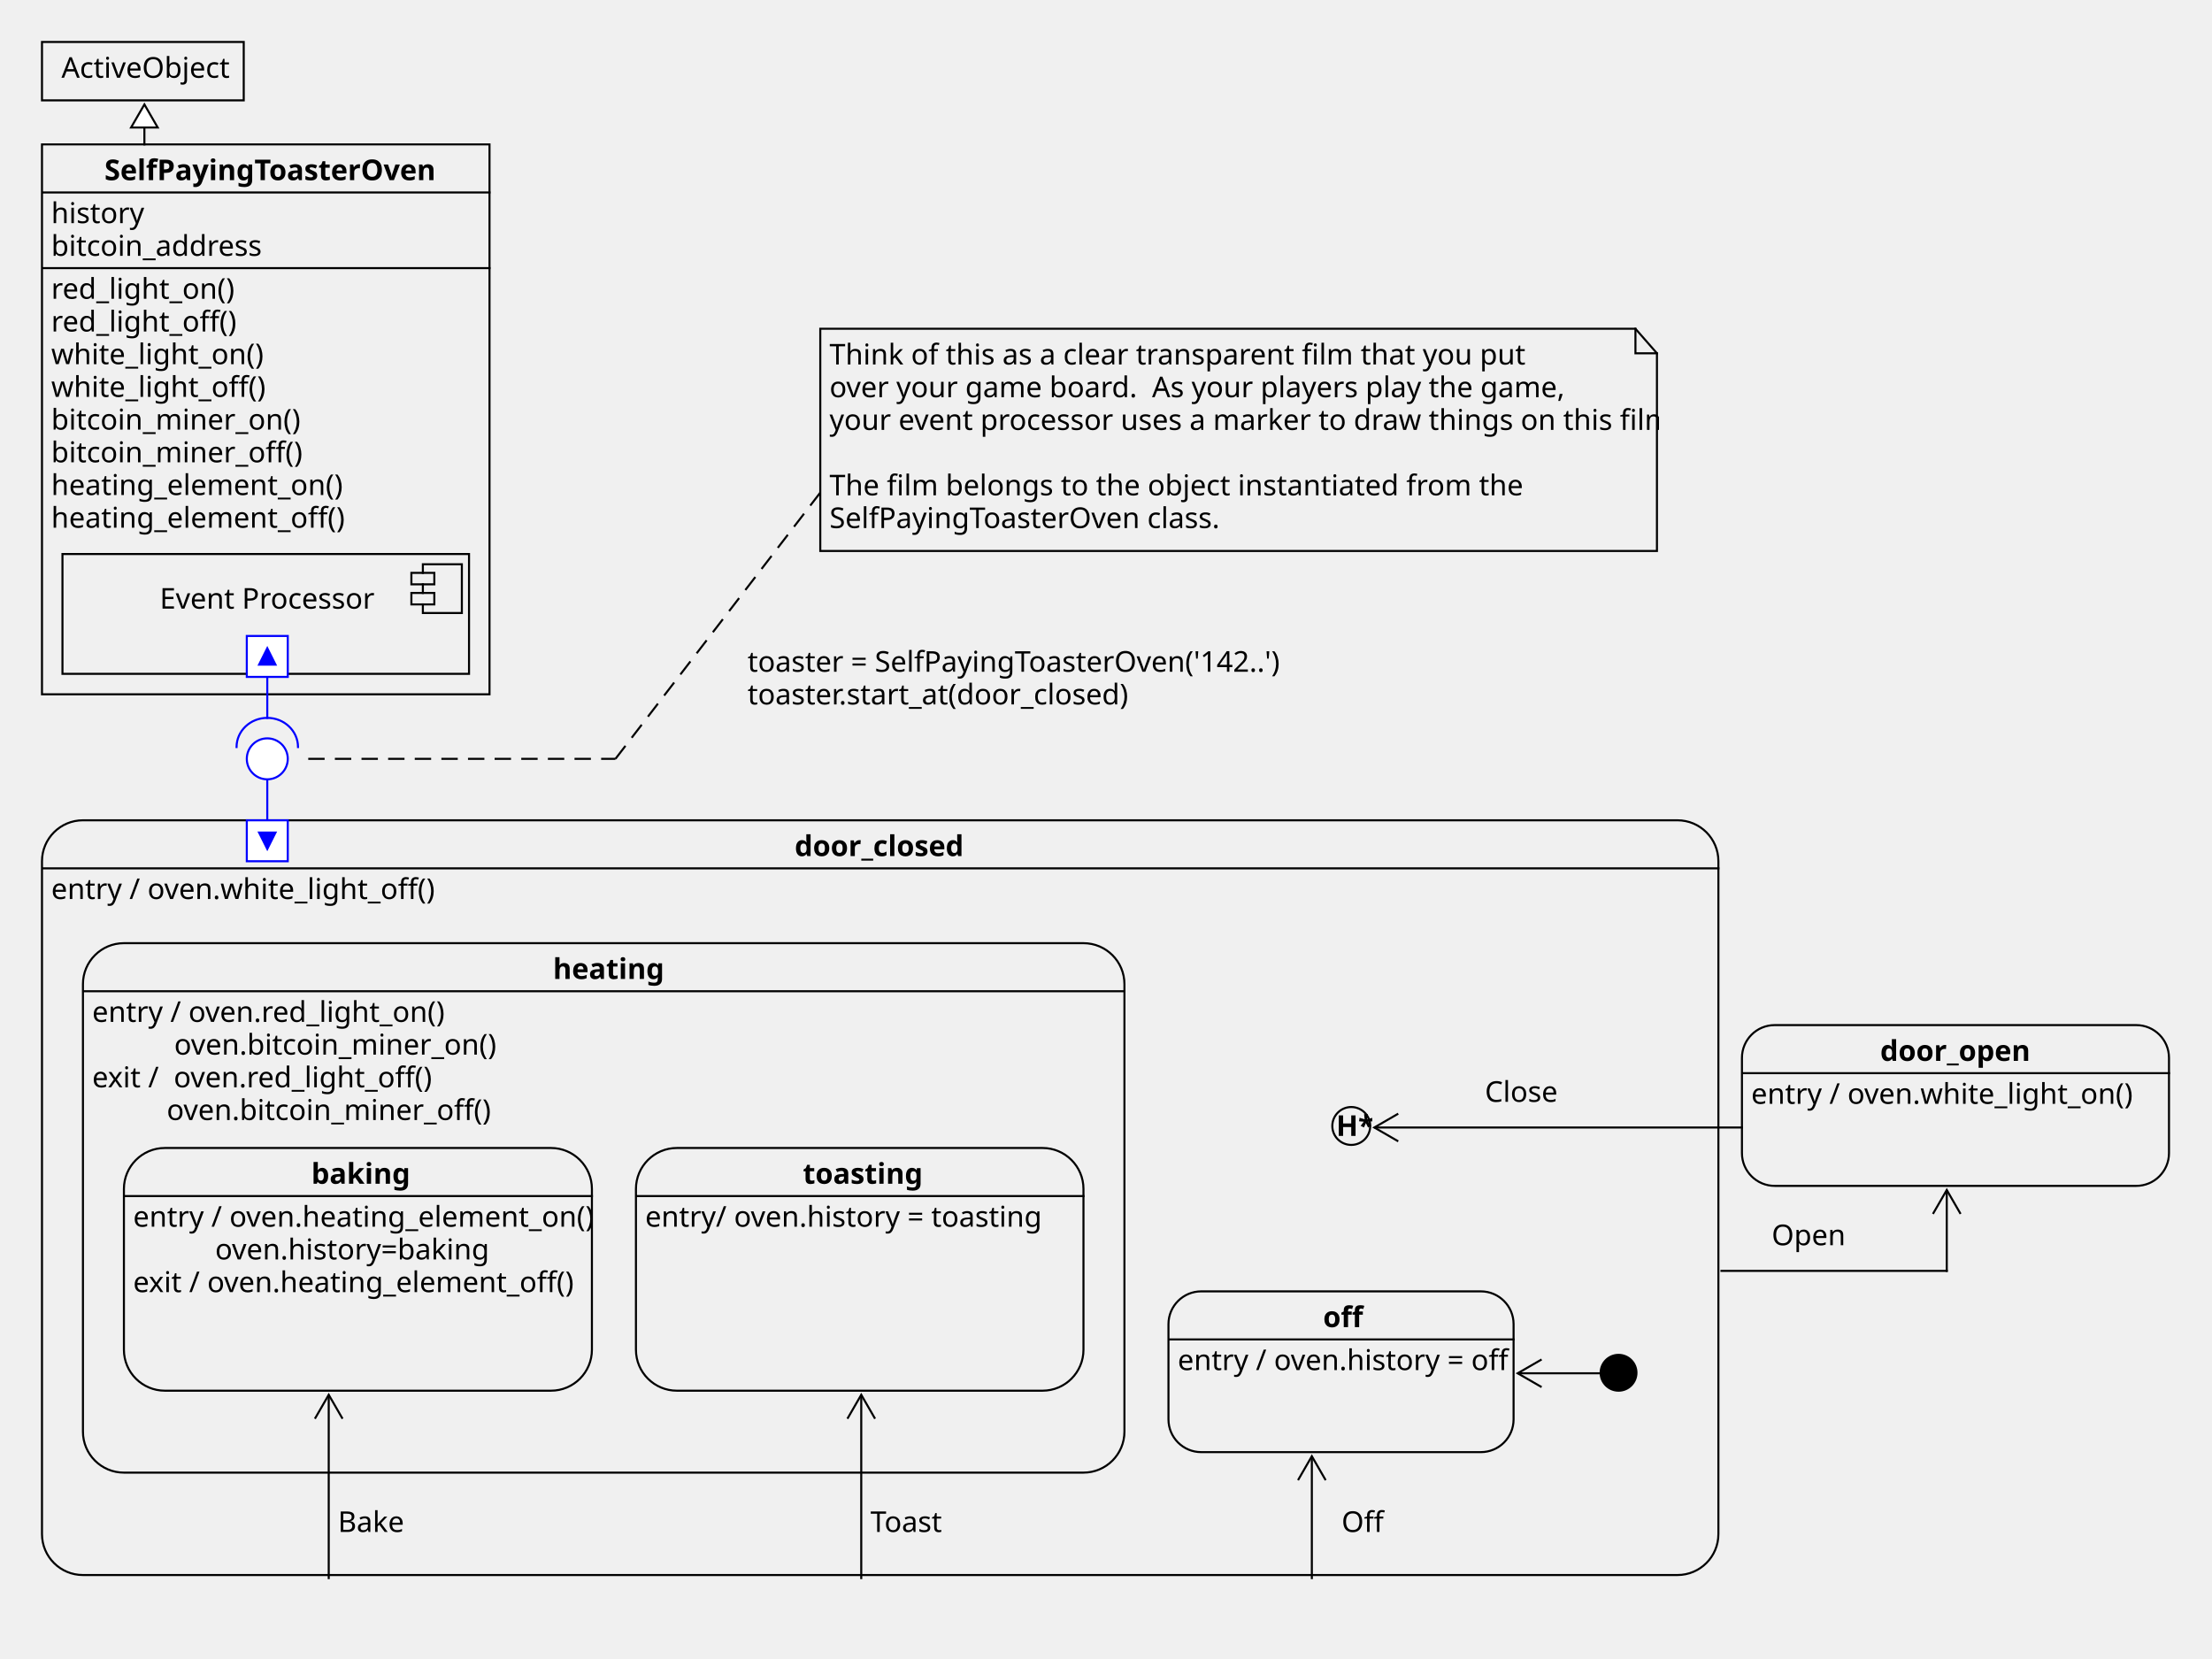
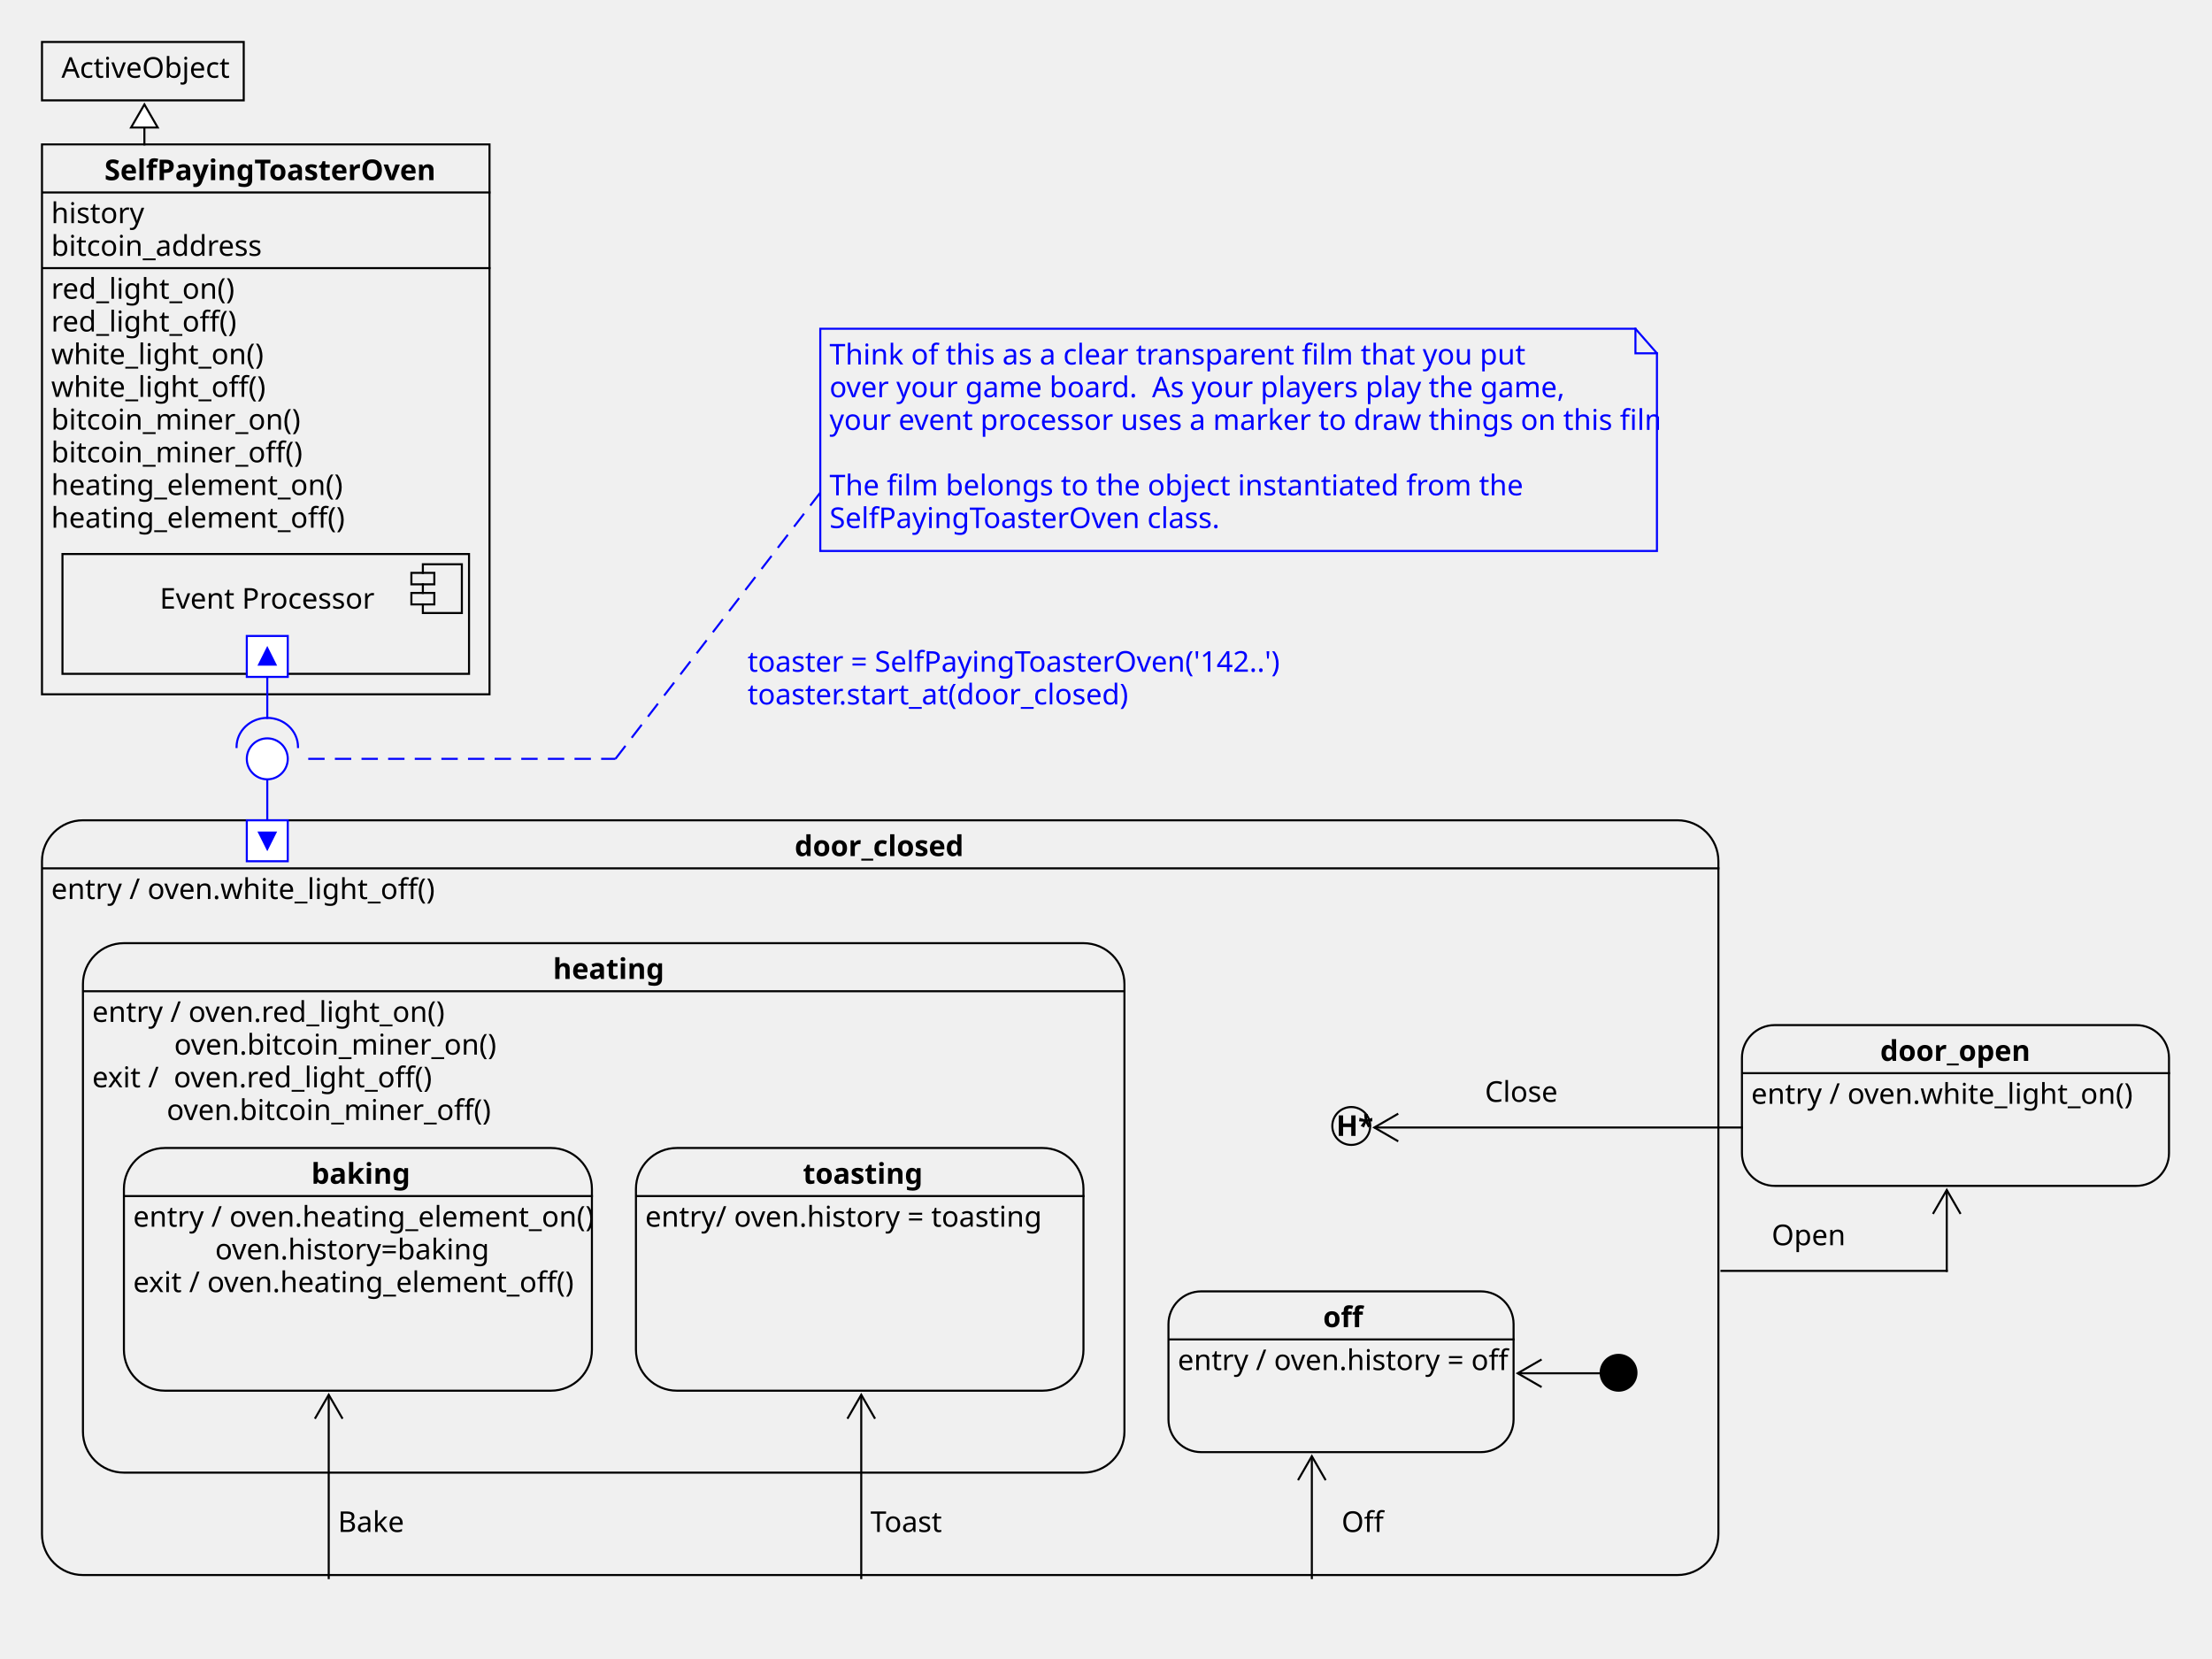
<svg xmlns="http://www.w3.org/2000/svg" fill-opacity="1" color-rendering="auto" color-interpolation="auto" text-rendering="auto" stroke="black" stroke-linecap="square" width="1080" stroke-miterlimit="10" shape-rendering="auto" stroke-opacity="1" fill="black" stroke-dasharray="none" font-weight="normal" stroke-width="1" viewBox="150 50 1080 810" height="810" font-family="'Dialog'" font-style="normal" stroke-linejoin="miter" font-size="12px" stroke-dashoffset="0" image-rendering="auto">
  <defs id="genericDefs" />
  <g>
    <defs id="defs1">
      <clipPath clipPathUnits="userSpaceOnUse" id="clipPath1">
        <path d="M0 0 L2147483647 0 L2147483647 2147483647 L0 2147483647 L0 0 Z" />
      </clipPath>
      <clipPath clipPathUnits="userSpaceOnUse" id="clipPath2">
        <path d="M0 0 L0 70 L350 70 L350 0 Z" />
      </clipPath>
      <clipPath clipPathUnits="userSpaceOnUse" id="clipPath3">
        <path d="M0 0 L0 110 L410 110 L410 0 Z" />
      </clipPath>
      <clipPath clipPathUnits="userSpaceOnUse" id="clipPath4">
        <path d="M0 0 L0 30 L100 30 L100 0 Z" />
      </clipPath>
      <clipPath clipPathUnits="userSpaceOnUse" id="clipPath5">
        <path d="M0 0 L0 20 L20 20 L20 0 Z" />
      </clipPath>
      <clipPath clipPathUnits="userSpaceOnUse" id="clipPath6">
        <path d="M0 0 L0 80 L210 80 L210 0 Z" />
      </clipPath>
      <clipPath clipPathUnits="userSpaceOnUse" id="clipPath7">
        <path d="M0 0 L0 120 L220 120 L220 0 Z" />
      </clipPath>
      <clipPath clipPathUnits="userSpaceOnUse" id="clipPath8">
        <path d="M0 0 L0 120 L230 120 L230 0 Z" />
      </clipPath>
      <clipPath clipPathUnits="userSpaceOnUse" id="clipPath9">
        <path d="M0 0 L0 260 L510 260 L510 0 Z" />
      </clipPath>
      <clipPath clipPathUnits="userSpaceOnUse" id="clipPath10">
        <path d="M0 0 L0 80 L170 80 L170 0 Z" />
      </clipPath>
      <clipPath clipPathUnits="userSpaceOnUse" id="clipPath11">
        <path d="M0 0 L0 60 L200 60 L200 0 Z" />
      </clipPath>
      <clipPath clipPathUnits="userSpaceOnUse" id="clipPath12">
        <path d="M0 0 L0 270 L220 270 L220 0 Z" />
      </clipPath>
      <clipPath clipPathUnits="userSpaceOnUse" id="clipPath13">
        <path d="M0 0 L0 370 L820 370 L820 0 Z" />
      </clipPath>
      <clipPath clipPathUnits="userSpaceOnUse" id="clipPath14">
        <path d="M0 0 L0 160 L280 160 L280 0 Z" />
      </clipPath>
      <clipPath clipPathUnits="userSpaceOnUse" id="clipPath15">
        <path d="M0 0 L0 120 L30 120 L30 0 Z" />
      </clipPath>
      <clipPath clipPathUnits="userSpaceOnUse" id="clipPath16">
        <path d="M0 0 L0 50 L30 50 L30 0 Z" />
      </clipPath>
      <clipPath clipPathUnits="userSpaceOnUse" id="clipPath17">
        <path d="M0 0 L0 90 L30 90 L30 0 Z" />
      </clipPath>
      <clipPath clipPathUnits="userSpaceOnUse" id="clipPath18">
        <path d="M0 0 L0 30 L80 30 L80 0 Z" />
      </clipPath>
      <clipPath clipPathUnits="userSpaceOnUse" id="clipPath19">
        <path d="M0 0 L0 30 L210 30 L210 0 Z" />
      </clipPath>
      <clipPath clipPathUnits="userSpaceOnUse" id="clipPath20">
        <path d="M0 0 L0 70 L140 70 L140 0 Z" />
      </clipPath>
      <clipPath clipPathUnits="userSpaceOnUse" id="clipPath21">
        <path d="M0 0 L0 70 L30 70 L30 0 Z" />
      </clipPath>
      <clipPath clipPathUnits="userSpaceOnUse" id="clipPath22">
        <path d="M0 0 L0 70 L50 70 L50 0 Z" />
      </clipPath>
    </defs>
-     <g font-family="sans-serif" font-size="14px" transform="translate(510,360)">
+     <g fill="blue" font-size="14px" font-family="sans-serif" transform="translate(510,360)" stroke="blue">
      <text x="5" xml:space="preserve" y="17.969" clip-path="url(#clipPath2)" stroke="none">toaster = SelfPayingToasterOven('142..')</text>
      <text x="5" xml:space="preserve" y="33.938" clip-path="url(#clipPath2)" stroke="none">toaster.start_at(door_closed)</text>
    </g>
    <g fill="rgb(255,255,255)" fill-opacity="0" transform="translate(550,210)" stroke-opacity="0" stroke="rgb(255,255,255)">
      <path d="M0.5 0.5 L398.5 0.5 L409 12.5 L409 109 L0.5 109 Z" stroke="none" clip-path="url(#clipPath3)" />
    </g>
-     <g transform="translate(550,210)">
+     <g fill="blue" transform="translate(550,210)" stroke="blue">
      <path fill="none" d="M0.5 0.5 L398.5 0.5 L409 12.5 L409 109 L0.5 109 Z" clip-path="url(#clipPath3)" />
      <path fill="none" d="M398.5 0.5 L398.5 12.5 L409 12.5" clip-path="url(#clipPath3)" />
      <text x="5" font-size="14px" y="17.969" clip-path="url(#clipPath3)" font-family="sans-serif" stroke="none" xml:space="preserve">Think of this as a clear transparent film that you put</text>
      <text x="5" font-size="14px" y="33.938" clip-path="url(#clipPath3)" font-family="sans-serif" stroke="none" xml:space="preserve">over your game board.  As your players play the game, </text>
      <text x="5" font-size="14px" y="49.906" clip-path="url(#clipPath3)" font-family="sans-serif" stroke="none" xml:space="preserve">your event processor uses a marker to draw things on this film.</text>
      <text x="5" font-size="14px" y="81.844" clip-path="url(#clipPath3)" font-family="sans-serif" stroke="none" xml:space="preserve">The film belongs to the object instantiated from the</text>
      <text x="5" font-size="14px" y="97.812" clip-path="url(#clipPath3)" font-family="sans-serif" stroke="none" xml:space="preserve">SelfPayingToasterOven class.</text>
    </g>
    <g font-family="sans-serif" font-size="14px" transform="translate(310,780)">
      <text x="5" xml:space="preserve" y="17.969" clip-path="url(#clipPath4)" stroke="none">Bake</text>
    </g>
    <g font-family="sans-serif" font-size="14px" transform="translate(570,780)">
      <text x="5" xml:space="preserve" y="17.969" clip-path="url(#clipPath4)" stroke="none">Toast</text>
    </g>
    <g font-family="sans-serif" font-size="14px" transform="translate(800,780)">
      <text x="5" xml:space="preserve" y="17.969" clip-path="url(#clipPath4)" stroke="none">Off</text>
    </g>
    <g font-family="sans-serif" font-size="14px" transform="translate(870,570)">
      <text x="5" xml:space="preserve" y="17.969" clip-path="url(#clipPath4)" stroke="none">Close</text>
    </g>
    <g font-family="sans-serif" font-size="14px" transform="translate(1010,640)">
      <text x="5" xml:space="preserve" y="17.969" clip-path="url(#clipPath4)" stroke="none">Open</text>
    </g>
    <g fill="rgb(255,255,255)" fill-opacity="0" transform="translate(170,70)" stroke-opacity="0" stroke="rgb(255,255,255)">
      <rect x="0.5" width="98.5" height="28.5" y="0.5" clip-path="url(#clipPath4)" stroke="none" />
    </g>
    <g transform="translate(170,70)">
      <rect fill="none" x="0.5" width="98.5" height="28.5" y="0.5" clip-path="url(#clipPath4)" />
      <text x="10" font-size="14px" y="17.969" clip-path="url(#clipPath4)" font-family="sans-serif" stroke="none" xml:space="preserve">ActiveObject</text>
    </g>
    <g transform="translate(930,710)">
      <circle r="8.75" clip-path="url(#clipPath5)" cx="10.25" cy="10.25" stroke="none" />
      <circle fill="none" r="8.75" clip-path="url(#clipPath5)" cx="10.25" cy="10.25" />
    </g>
    <g fill="rgb(255,255,255)" fill-opacity="0" transform="translate(1000,550)" stroke-opacity="0" stroke="rgb(255,255,255)">
      <rect x="0.5" y="0.5" clip-path="url(#clipPath6)" width="208.5" rx="16" ry="16" height="78.5" stroke="none" />
    </g>
    <g transform="translate(1000,550)">
      <rect x="0.5" y="0.5" clip-path="url(#clipPath6)" fill="none" width="208.5" rx="16" ry="16" height="78.5" />
      <text x="68" font-size="14px" y="17.969" clip-path="url(#clipPath6)" font-family="sans-serif" stroke="none" font-weight="bold" xml:space="preserve">door_open</text>
      <path fill="none" d="M1 23.969 L209 23.969" clip-path="url(#clipPath6)" />
      <text x="5" font-size="14px" y="38.938" clip-path="url(#clipPath6)" font-family="sans-serif" stroke="none" xml:space="preserve">entry / oven.white_light_on()</text>
    </g>
    <g fill="rgb(255,255,255)" fill-opacity="0" transform="translate(800,590)" stroke-opacity="0" stroke="rgb(255,255,255)">
      <circle r="9.25" clip-path="url(#clipPath5)" cx="9.75" cy="9.75" stroke="none" />
    </g>
    <g transform="translate(800,590)">
      <circle fill="none" r="9.25" clip-path="url(#clipPath5)" cx="9.75" cy="9.75" />
      <text x="2.39" font-size="14px" y="14.594" clip-path="url(#clipPath5)" font-family="sans-serif" stroke="none" font-weight="bold" xml:space="preserve">H*</text>
    </g>
    <g fill="rgb(255,255,255)" fill-opacity="0" transform="translate(460,610)" stroke-opacity="0" stroke="rgb(255,255,255)">
      <rect x="0.5" y="0.5" clip-path="url(#clipPath7)" width="218.5" rx="20" ry="20" height="118.5" stroke="none" />
    </g>
    <g transform="translate(460,610)">
      <rect x="0.5" y="0.5" clip-path="url(#clipPath7)" fill="none" width="218.5" rx="20" ry="20" height="118.5" />
      <text x="82" font-size="14px" y="17.969" clip-path="url(#clipPath7)" font-family="sans-serif" stroke="none" font-weight="bold" xml:space="preserve">toasting</text>
      <path fill="none" d="M1 23.969 L219 23.969" clip-path="url(#clipPath7)" />
      <text x="5" font-size="14px" y="38.938" clip-path="url(#clipPath7)" font-family="sans-serif" stroke="none" xml:space="preserve">entry/ oven.history = toasting</text>
    </g>
    <g fill="rgb(255,255,255)" fill-opacity="0" transform="translate(210,610)" stroke-opacity="0" stroke="rgb(255,255,255)">
      <rect x="0.5" y="0.5" clip-path="url(#clipPath8)" width="228.5" rx="20" ry="20" height="118.5" stroke="none" />
    </g>
    <g transform="translate(210,610)">
      <rect x="0.5" y="0.5" clip-path="url(#clipPath8)" fill="none" width="228.5" rx="20" ry="20" height="118.5" />
      <text x="92" font-size="14px" y="17.969" clip-path="url(#clipPath8)" font-family="sans-serif" stroke="none" font-weight="bold" xml:space="preserve">baking</text>
      <path fill="none" d="M1 23.969 L229 23.969" clip-path="url(#clipPath8)" />
      <text x="5" font-size="14px" y="38.938" clip-path="url(#clipPath8)" font-family="sans-serif" stroke="none" xml:space="preserve">entry / oven.heating_element_on()</text>
      <text x="5" font-size="14px" y="54.906" clip-path="url(#clipPath8)" font-family="sans-serif" stroke="none" xml:space="preserve">           oven.history=baking</text>
      <text x="5" font-size="14px" y="70.875" clip-path="url(#clipPath8)" font-family="sans-serif" stroke="none" xml:space="preserve">exit / oven.heating_element_off()</text>
    </g>
    <g fill="rgb(255,255,255)" fill-opacity="0" transform="translate(190,510)" stroke-opacity="0" stroke="rgb(255,255,255)">
      <rect x="0.5" y="0.5" clip-path="url(#clipPath9)" width="508.5" rx="20" ry="20" height="258.5" stroke="none" />
    </g>
    <g transform="translate(190,510)">
      <rect x="0.5" y="0.5" clip-path="url(#clipPath9)" fill="none" width="508.5" rx="20" ry="20" height="258.5" />
      <text x="230" font-size="14px" y="17.969" clip-path="url(#clipPath9)" font-family="sans-serif" stroke="none" font-weight="bold" xml:space="preserve">heating</text>
      <path fill="none" d="M1 23.969 L509 23.969" clip-path="url(#clipPath9)" />
      <text x="5" font-size="14px" y="38.938" clip-path="url(#clipPath9)" font-family="sans-serif" stroke="none" xml:space="preserve">entry / oven.red_light_on()</text>
      <text x="5" font-size="14px" y="54.906" clip-path="url(#clipPath9)" font-family="sans-serif" stroke="none" xml:space="preserve">           oven.bitcoin_miner_on()</text>
      <text x="5" font-size="14px" y="70.875" clip-path="url(#clipPath9)" font-family="sans-serif" stroke="none" xml:space="preserve">exit /  oven.red_light_off()</text>
      <text x="5" font-size="14px" y="86.844" clip-path="url(#clipPath9)" font-family="sans-serif" stroke="none" xml:space="preserve">          oven.bitcoin_miner_off()</text>
    </g>
    <g fill="rgb(255,255,255)" fill-opacity="0" transform="translate(720,680)" stroke-opacity="0" stroke="rgb(255,255,255)">
      <rect x="0.5" y="0.5" clip-path="url(#clipPath10)" width="168.5" rx="16" ry="16" height="78.5" stroke="none" />
    </g>
    <g transform="translate(720,680)">
      <rect x="0.5" y="0.5" clip-path="url(#clipPath10)" fill="none" width="168.5" rx="16" ry="16" height="78.5" />
      <text x="76" font-size="14px" y="17.969" clip-path="url(#clipPath10)" font-family="sans-serif" stroke="none" font-weight="bold" xml:space="preserve">off</text>
      <path fill="none" d="M1 23.969 L169 23.969" clip-path="url(#clipPath10)" />
      <text x="5" font-size="14px" y="38.938" clip-path="url(#clipPath10)" font-family="sans-serif" stroke="none" xml:space="preserve">entry / oven.history = off</text>
    </g>
    <g fill="rgb(255,255,255)" fill-opacity="0" transform="translate(180,320)" stroke-opacity="0" stroke="rgb(255,255,255)">
      <rect x="170.86" width="11.2" height="5.6" y="9.7" clip-path="url(#clipPath11)" stroke="none" />
    </g>
    <g transform="translate(180,320)">
      <rect fill="none" x="170.86" width="11.2" height="5.6" y="9.7" clip-path="url(#clipPath11)" />
    </g>
    <g fill="rgb(255,255,255)" fill-opacity="0" transform="translate(180,320)" stroke-opacity="0" stroke="rgb(255,255,255)">
      <rect x="170.86" width="11.2" height="5.6" y="19.5" clip-path="url(#clipPath11)" stroke="none" />
    </g>
    <g transform="translate(180,320)">
      <rect fill="none" x="170.86" width="11.2" height="5.6" y="19.5" clip-path="url(#clipPath11)" />
      <path fill="none" d="M176.46 15.3 L176.46 19.5" clip-path="url(#clipPath11)" />
      <path fill="none" d="M176.46 9.7 L176.46 5.5 L195.5 5.5 L195.5 29.3 L176.46 29.3 L176.46 25.1" clip-path="url(#clipPath11)" />
    </g>
    <g fill="rgb(255,255,255)" fill-opacity="0" transform="translate(180,320)" stroke-opacity="0" stroke="rgb(255,255,255)">
      <rect x="0.5" width="198.5" height="58.5" y="0.5" clip-path="url(#clipPath11)" stroke="none" />
    </g>
    <g transform="translate(180,320)">
      <rect fill="none" x="0.5" width="198.5" height="58.5" y="0.5" clip-path="url(#clipPath11)" />
      <text x="48" font-size="14px" y="27.169" clip-path="url(#clipPath11)" font-family="sans-serif" stroke="none" xml:space="preserve">Event Processor</text>
    </g>
    <g fill="rgb(255,255,255)" fill-opacity="0" transform="translate(170,120)" stroke-opacity="0" stroke="rgb(255,255,255)">
      <rect x="0.5" width="218.5" height="268.5" y="0.5" clip-path="url(#clipPath12)" stroke="none" />
    </g>
    <g transform="translate(170,120)">
      <rect fill="none" x="0.5" width="218.5" height="268.5" y="0.5" clip-path="url(#clipPath12)" />
      <text x="31" font-size="14px" y="17.969" clip-path="url(#clipPath12)" font-family="sans-serif" stroke="none" font-weight="bold" xml:space="preserve">SelfPayingToasterOven</text>
      <path fill="none" d="M1 23.969 L219 23.969" clip-path="url(#clipPath12)" />
      <text x="5" font-size="14px" y="38.938" clip-path="url(#clipPath12)" font-family="sans-serif" stroke="none" xml:space="preserve">history</text>
      <text x="5" font-size="14px" y="54.906" clip-path="url(#clipPath12)" font-family="sans-serif" stroke="none" xml:space="preserve">bitcoin_address</text>
      <path fill="none" d="M1 60.906 L219 60.906" clip-path="url(#clipPath12)" />
      <text x="5" font-size="14px" y="75.875" clip-path="url(#clipPath12)" font-family="sans-serif" stroke="none" xml:space="preserve">red_light_on()</text>
      <text x="5" font-size="14px" y="91.844" clip-path="url(#clipPath12)" font-family="sans-serif" stroke="none" xml:space="preserve">red_light_off()</text>
      <text x="5" font-size="14px" y="107.812" clip-path="url(#clipPath12)" font-family="sans-serif" stroke="none" xml:space="preserve">white_light_on()</text>
      <text x="5" font-size="14px" y="123.781" clip-path="url(#clipPath12)" font-family="sans-serif" stroke="none" xml:space="preserve">white_light_off()</text>
      <text x="5" font-size="14px" y="139.75" clip-path="url(#clipPath12)" font-family="sans-serif" stroke="none" xml:space="preserve">bitcoin_miner_on()</text>
      <text x="5" font-size="14px" y="155.719" clip-path="url(#clipPath12)" font-family="sans-serif" stroke="none" xml:space="preserve">bitcoin_miner_off()</text>
      <text x="5" font-size="14px" y="171.688" clip-path="url(#clipPath12)" font-family="sans-serif" stroke="none" xml:space="preserve">heating_element_on()</text>
      <text x="5" font-size="14px" y="187.656" clip-path="url(#clipPath12)" font-family="sans-serif" stroke="none" xml:space="preserve">heating_element_off()</text>
    </g>
    <g fill="rgb(255,255,255)" fill-opacity="0" transform="translate(170,450)" stroke-opacity="0" stroke="rgb(255,255,255)">
      <rect x="0.5" y="0.5" clip-path="url(#clipPath13)" width="818.5" rx="20" ry="20" height="368.5" stroke="none" />
    </g>
    <g transform="translate(170,450)">
      <rect x="0.5" y="0.5" clip-path="url(#clipPath13)" fill="none" width="818.5" rx="20" ry="20" height="368.5" />
      <text x="368" font-size="14px" y="17.969" clip-path="url(#clipPath13)" font-family="sans-serif" stroke="none" font-weight="bold" xml:space="preserve">door_closed</text>
      <path fill="none" d="M1 23.969 L819 23.969" clip-path="url(#clipPath13)" />
      <text x="5" font-size="14px" y="38.938" clip-path="url(#clipPath13)" font-family="sans-serif" stroke="none" xml:space="preserve">entry / oven.white_light_off()</text>
    </g>
-     <g stroke-dasharray="8,5" stroke-miterlimit="5" transform="translate(290,280)" stroke-linecap="butt">
+     <g fill="blue" stroke-miterlimit="5" stroke-dasharray="8,5" transform="translate(290,280)" stroke-linecap="butt" stroke="blue">
      <path fill="none" d="M10.5 140.5 L160.5 140.5" clip-path="url(#clipPath14)" />
      <path fill="none" d="M160.5 140.5 L260.5 10.5" clip-path="url(#clipPath14)" />
    </g>
    <g transform="translate(560,720)">
      <path fill="none" d="M10.5 100.5 L10.5 11.5" clip-path="url(#clipPath15)" />
      <path fill="none" d="M17 22.258 L10.5 11 L4 22.258" clip-path="url(#clipPath15)" />
    </g>
    <g transform="translate(300,720)">
      <path fill="none" d="M10.5 100.5 L10.5 11.5" clip-path="url(#clipPath15)" />
      <path fill="none" d="M17 22.258 L10.5 11 L4 22.258" clip-path="url(#clipPath15)" />
    </g>
    <g transform="translate(210,90)">
      <path fill="none" d="M10.5 11.5 L10.5 30.5" clip-path="url(#clipPath16)" />
      <path fill="white" d="M4 22.258 L10.5 11 L17 22.258 Z" clip-path="url(#clipPath16)" stroke="none" />
      <path fill="none" d="M4 22.258 L10.5 11 L17 22.258 Z" clip-path="url(#clipPath16)" />
    </g>
    <g transform="translate(780,750)">
      <path fill="none" d="M10.5 70.5 L10.5 11.5" clip-path="url(#clipPath17)" />
      <path fill="none" d="M17 22.258 L10.5 11 L4 22.258" clip-path="url(#clipPath17)" />
    </g>
    <g transform="translate(880,710)">
      <path fill="none" d="M60.5 10.5 L11.5 10.5" clip-path="url(#clipPath18)" />
      <path fill="none" d="M22.258 4 L11 10.5 L22.258 17" clip-path="url(#clipPath18)" />
    </g>
    <g transform="translate(810,590)">
      <path fill="none" d="M190.5 10.5 L11.5 10.5" clip-path="url(#clipPath19)" />
      <path fill="none" d="M22.258 4 L11 10.5 L22.258 17" clip-path="url(#clipPath19)" />
    </g>
    <g transform="translate(980,620)">
      <path fill="none" d="M10.5 50.5 L120.5 50.5" clip-path="url(#clipPath20)" />
      <path fill="none" d="M120.5 50.5 L120.5 11.5" clip-path="url(#clipPath20)" />
      <path fill="none" d="M127 22.258 L120.5 11 L114 22.258" clip-path="url(#clipPath20)" />
    </g>
    <g fill="blue" transform="translate(270,410)" stroke="blue">
      <path fill="none" d="M10.5 11.5 L10.5 50.5" clip-path="url(#clipPath21)" />
      <circle fill="white" r="10" clip-path="url(#clipPath21)" cx="10.5" cy="10.5" stroke="none" />
      <circle fill="none" r="10" clip-path="url(#clipPath21)" cx="10.5" cy="10.5" />
      <rect x="0.5" y="40.5" clip-path="url(#clipPath21)" fill="white" width="20" height="20" stroke="none" />
      <rect fill="none" x="0.5" width="20" height="20" y="40.5" clip-path="url(#clipPath21)" />
      <path d="M6.5 46.5 L14.5 46.5 L10.5 54.5 Z" clip-path="url(#clipPath21)" stroke="none" />
      <path fill="none" d="M6.5 46.5 L14.5 46.5 L10.5 54.5 Z" clip-path="url(#clipPath21)" />
    </g>
    <g fill="blue" transform="translate(260,360)" stroke="blue">
      <path fill="none" d="M20.5 11.5 L20.5 40.5" clip-path="url(#clipPath22)" />
      <rect x="10.5" y="0.5" clip-path="url(#clipPath22)" fill="white" width="20" height="20" stroke="none" />
      <rect fill="none" x="10.5" width="20" height="20" y="0.5" clip-path="url(#clipPath22)" />
      <path d="M20.5 6.5 L24.5 14.5 L16.5 14.5 Z" clip-path="url(#clipPath22)" stroke="none" />
      <path fill="none" d="M20.5 6.5 L24.5 14.5 L16.5 14.5 Z" clip-path="url(#clipPath22)" />
    </g>
    <g fill="rgb(255,255,255)" fill-opacity="0" transform="translate(260,360)" stroke-opacity="0" stroke="rgb(255,255,255)">
      <path d="M35.5 54.75 A15 14.25 0 0 0 5.5 54.75" stroke="none" clip-path="url(#clipPath22)" />
    </g>
    <g fill="blue" transform="translate(260,360)" stroke="blue">
      <path fill="none" d="M35.5 54.75 A15 14.25 0 0 0 5.5 54.75" clip-path="url(#clipPath22)" />
    </g>
  </g>
</svg>
